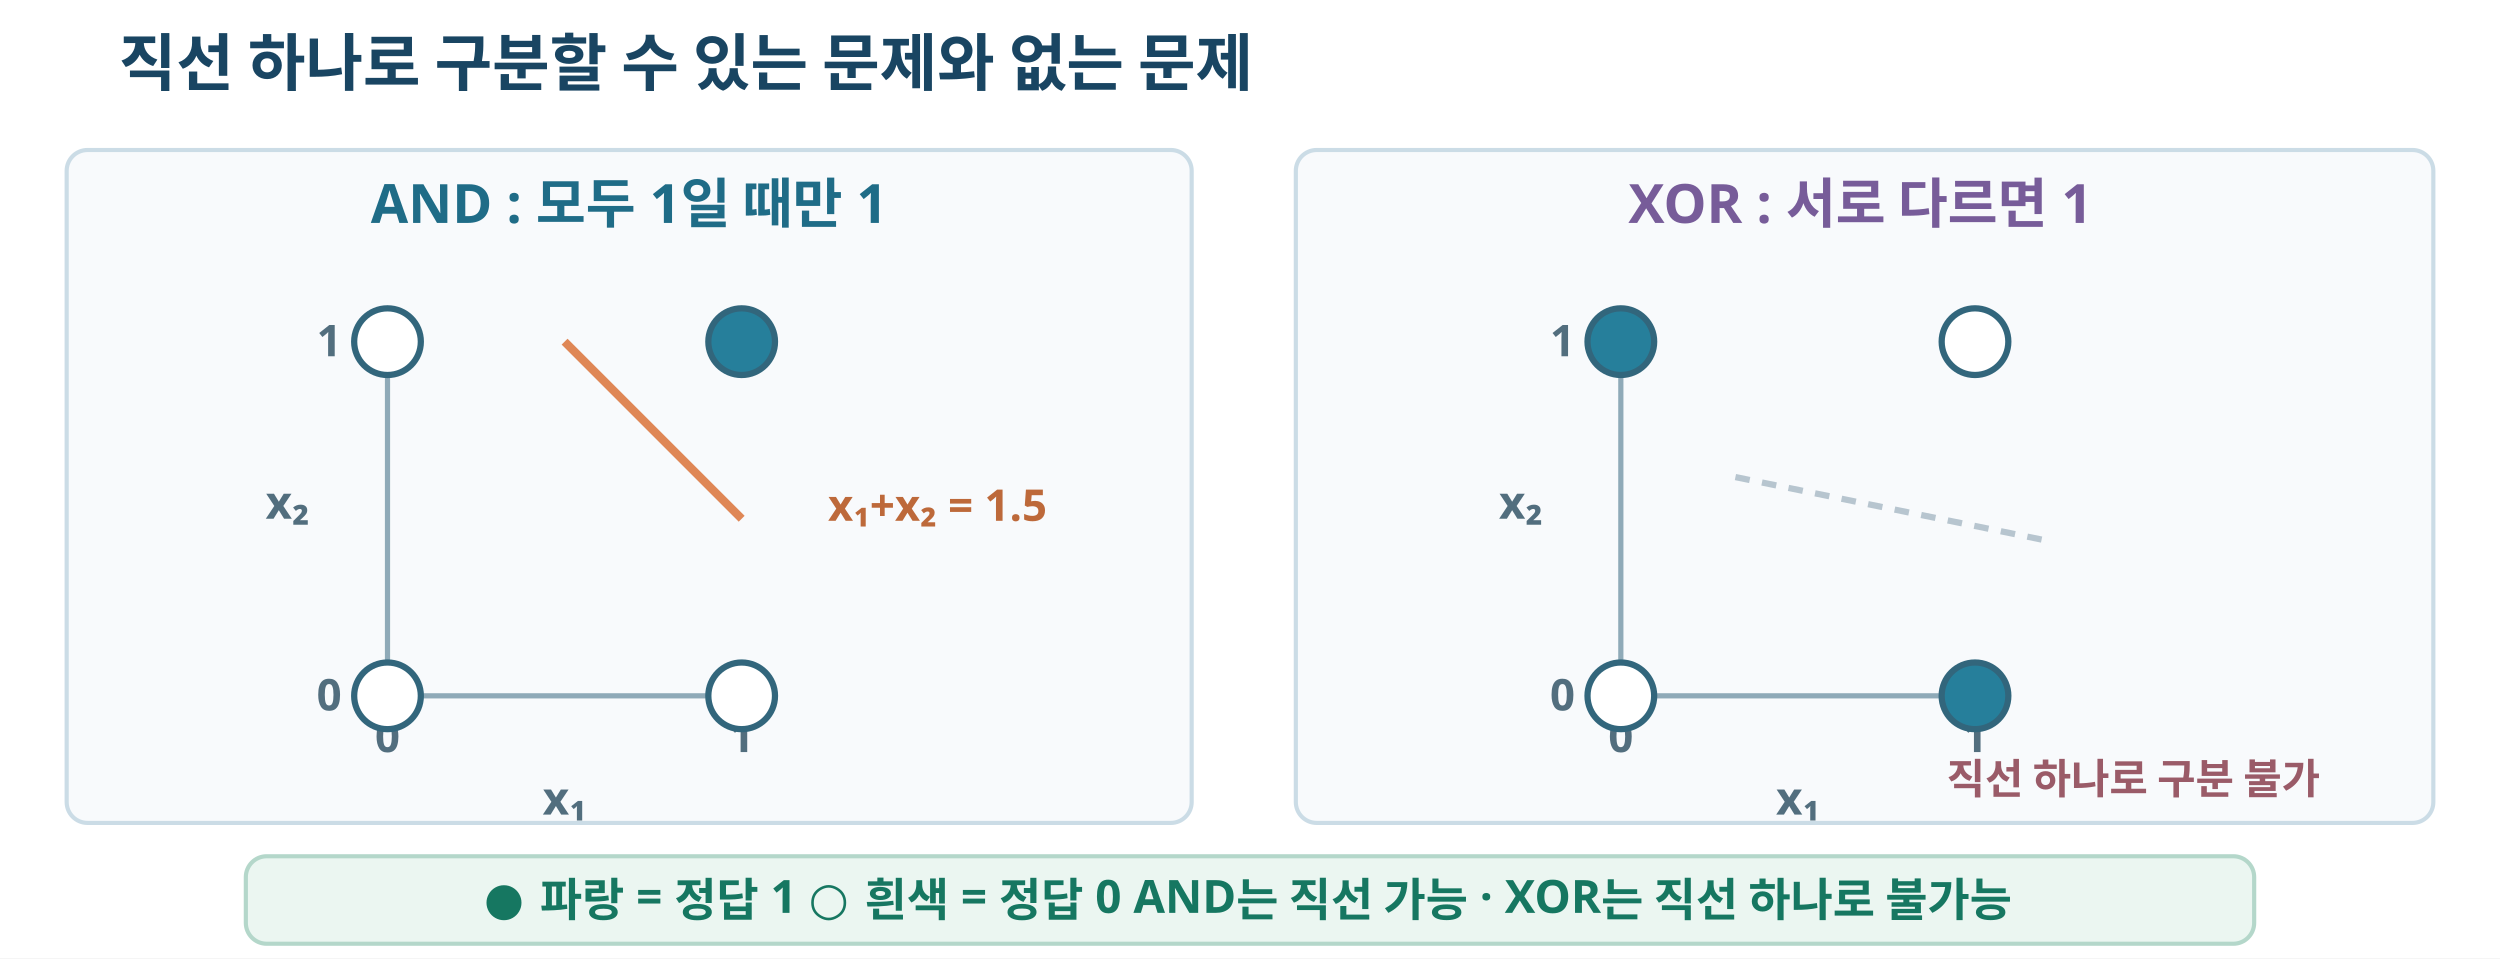
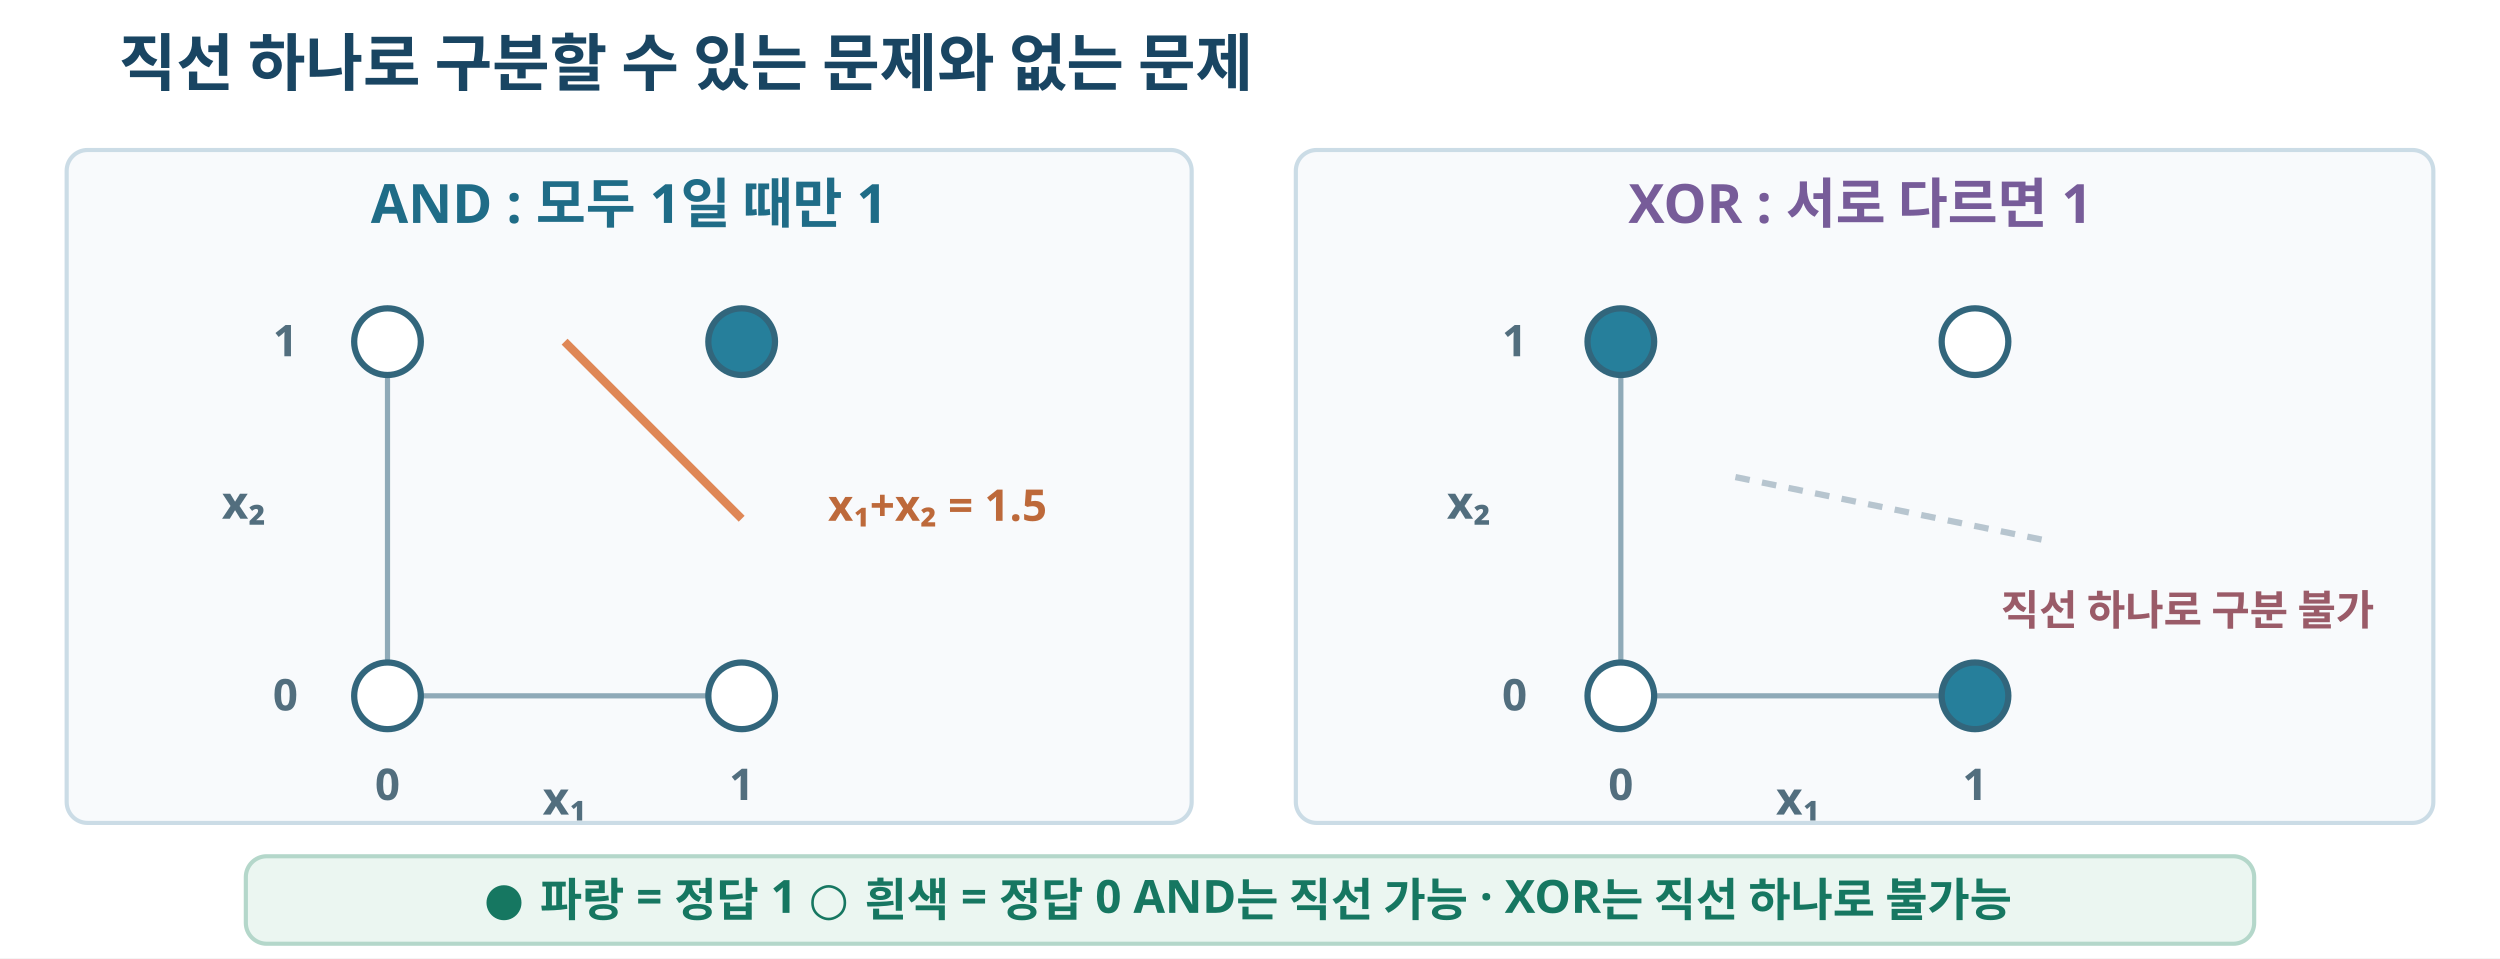
- <svg xmlns="http://www.w3.org/2000/svg" viewBox="0 0 1200 460" width="1200" height="460" role="img" aria-label="AND는 점 1 1만 출력 1이라 직선으로 분리하고 XOR는 점 0 1과 1 0이 출력 1이라 하나의 직선으로 분리 불가">
+ <svg xmlns="http://www.w3.org/2000/svg" data-check-point-labels="true" viewBox="0 0 1200 460" width="1200" height="460" role="img" aria-label="AND는 점 1 1만 출력 1이라 직선으로 분리하고 XOR는 점 0 1과 1 0이 출력 1이라 하나의 직선으로 분리 불가">
  <defs>
    <marker id="arrow" viewBox="0 0 10 10" refX="9" refY="5" markerWidth="8" markerHeight="8" orient="auto">
      <path d="M0 0L10 5L0 10Z" fill="#287f99" />
    </marker>
  </defs>
  <rect width="1200" height="460" fill="#fff" />
  <text x="57" y="41" text-anchor="start" font-family="Noto Sans KR,Malgun Gothic,sans-serif" font-size="30" font-weight="750" fill="#194562">직선 하나로 구분할 수 있는 문제와 없는 문제</text>
  <rect x="32" y="72" width="540" height="323" rx="10" fill="#f8fafc" stroke="#cbdce6" stroke-width="2" />
  <rect x="622" y="72" width="546" height="323" rx="10" fill="#f8fafc" stroke="#cbdce6" stroke-width="2" />
  <text x="302" y="107" text-anchor="middle" font-family="Noto Sans KR,Malgun Gothic,sans-serif" font-size="26" font-weight="750" fill="#1f6c87">AND : 모두 1일 때만 1</text>
  <path d="M186 164V334H356" fill="none" stroke="#8faab8" stroke-width="2.5" />
-   <text x="186" y="361" text-anchor="middle" font-family="Noto Sans KR,Malgun Gothic,sans-serif" font-size="21" font-weight="650" fill="#526e7e">0</text>
-   <text x="356" y="361" text-anchor="middle" font-family="Noto Sans KR,Malgun Gothic,sans-serif" font-size="21" font-weight="650" fill="#526e7e">1</text>
-   <text x="158" y="171" text-anchor="middle" font-family="Noto Sans KR,Malgun Gothic,sans-serif" font-size="21" font-weight="650" fill="#526e7e">1</text>
-   <text x="158" y="341" text-anchor="middle" font-family="Noto Sans KR,Malgun Gothic,sans-serif" font-size="21" font-weight="650" fill="#526e7e">0</text>
+   <text x="186" y="384" text-anchor="middle" font-family="Noto Sans KR,Malgun Gothic,sans-serif" font-size="21" font-weight="650" fill="#526e7e">0</text>
+   <text x="356" y="384" text-anchor="middle" font-family="Noto Sans KR,Malgun Gothic,sans-serif" font-size="21" font-weight="650" fill="#526e7e">1</text>
+   <text x="137" y="171" text-anchor="middle" font-family="Noto Sans KR,Malgun Gothic,sans-serif" font-size="21" font-weight="650" fill="#526e7e">1</text>
+   <text x="137" y="341" text-anchor="middle" font-family="Noto Sans KR,Malgun Gothic,sans-serif" font-size="21" font-weight="650" fill="#526e7e">0</text>
  <text x="271" y="391" text-anchor="middle" font-family="Noto Sans KR,Malgun Gothic,sans-serif" font-size="22" font-weight="650" fill="#526e7e">x₁</text>
-   <text x="138" y="249" text-anchor="middle" font-family="Noto Sans KR,Malgun Gothic,sans-serif" font-size="22" font-weight="650" fill="#526e7e">x₂</text>
+   <text x="117" y="249" text-anchor="middle" font-family="Noto Sans KR,Malgun Gothic,sans-serif" font-size="22" font-weight="650" fill="#526e7e">x₂</text>
  <circle cx="186" cy="334" r="16" fill="#fff" stroke="#32667c" stroke-width="3" />
  <circle cx="186" cy="164" r="16" fill="#fff" stroke="#32667c" stroke-width="3" />
  <circle cx="356" cy="334" r="16" fill="#fff" stroke="#32667c" stroke-width="3" />
  <circle cx="356" cy="164" r="16" fill="#267f9b" stroke="#32667c" stroke-width="3" />
  <path d="M271 164L356 249" stroke="#df8756" stroke-width="4" fill="none" />
  <text x="450" y="250" text-anchor="middle" font-family="Noto Sans KR,Malgun Gothic,sans-serif" font-size="21" font-weight="760" fill="#bd693a">x₁+x₂ = 1.5</text>
  <text x="893" y="107" text-anchor="middle" font-family="Noto Sans KR,Malgun Gothic,sans-serif" font-size="26" font-weight="750" fill="#775c99">XOR : 서로 다르면 1</text>
  <path d="M778 164V334H948" fill="none" stroke="#8faab8" stroke-width="2.5" />
-   <text x="778" y="361" text-anchor="middle" font-family="Noto Sans KR,Malgun Gothic,sans-serif" font-size="21" font-weight="650" fill="#526e7e">0</text>
-   <text x="948" y="361" text-anchor="middle" font-family="Noto Sans KR,Malgun Gothic,sans-serif" font-size="21" font-weight="650" fill="#526e7e">1</text>
-   <text x="750" y="171" text-anchor="middle" font-family="Noto Sans KR,Malgun Gothic,sans-serif" font-size="21" font-weight="650" fill="#526e7e">1</text>
-   <text x="750" y="341" text-anchor="middle" font-family="Noto Sans KR,Malgun Gothic,sans-serif" font-size="21" font-weight="650" fill="#526e7e">0</text>
+   <text x="778" y="384" text-anchor="middle" font-family="Noto Sans KR,Malgun Gothic,sans-serif" font-size="21" font-weight="650" fill="#526e7e">0</text>
+   <text x="948" y="384" text-anchor="middle" font-family="Noto Sans KR,Malgun Gothic,sans-serif" font-size="21" font-weight="650" fill="#526e7e">1</text>
+   <text x="727" y="171" text-anchor="middle" font-family="Noto Sans KR,Malgun Gothic,sans-serif" font-size="21" font-weight="650" fill="#526e7e">1</text>
+   <text x="727" y="341" text-anchor="middle" font-family="Noto Sans KR,Malgun Gothic,sans-serif" font-size="21" font-weight="650" fill="#526e7e">0</text>
  <text x="863" y="391" text-anchor="middle" font-family="Noto Sans KR,Malgun Gothic,sans-serif" font-size="22" font-weight="650" fill="#526e7e">x₁</text>
-   <text x="730" y="249" text-anchor="middle" font-family="Noto Sans KR,Malgun Gothic,sans-serif" font-size="22" font-weight="650" fill="#526e7e">x₂</text>
+   <text x="705" y="249" text-anchor="middle" font-family="Noto Sans KR,Malgun Gothic,sans-serif" font-size="22" font-weight="650" fill="#526e7e">x₂</text>
  <circle cx="778" cy="334" r="16" fill="#fff" stroke="#32667c" stroke-width="3" />
  <circle cx="778" cy="164" r="16" fill="#267f9b" stroke="#32667c" stroke-width="3" />
  <circle cx="948" cy="334" r="16" fill="#267f9b" stroke="#32667c" stroke-width="3" />
  <circle cx="948" cy="164" r="16" fill="#fff" stroke="#32667c" stroke-width="3" />
  <path d="M833 229L980 259" stroke="#b7c5cf" stroke-dasharray="7 6" stroke-width="3" fill="none" />
-   <text x="1024" y="381" text-anchor="middle" font-family="Noto Sans KR,Malgun Gothic,sans-serif" font-size="20" font-weight="680" fill="#9a5b68">직선 하나로 구분 불가</text>
+   <text x="1050" y="300" text-anchor="middle" font-family="Noto Sans KR,Malgun Gothic,sans-serif" font-size="20" font-weight="680" fill="#9a5b68">직선 하나로 구분 불가</text>
  <rect x="118" y="411" width="964" height="42" rx="10" fill="#ebf6f1" stroke="#b4d7ca" stroke-width="2" />
  <text x="599" y="439" text-anchor="middle" font-family="Noto Sans KR,Malgun Gothic,sans-serif" font-size="22" font-weight="710" fill="#167761">● 파랑 = 정답 1    ○ 흰색 = 정답 0        AND는 직선 가능 · XOR는 직선 하나로 불가능</text>
</svg>
